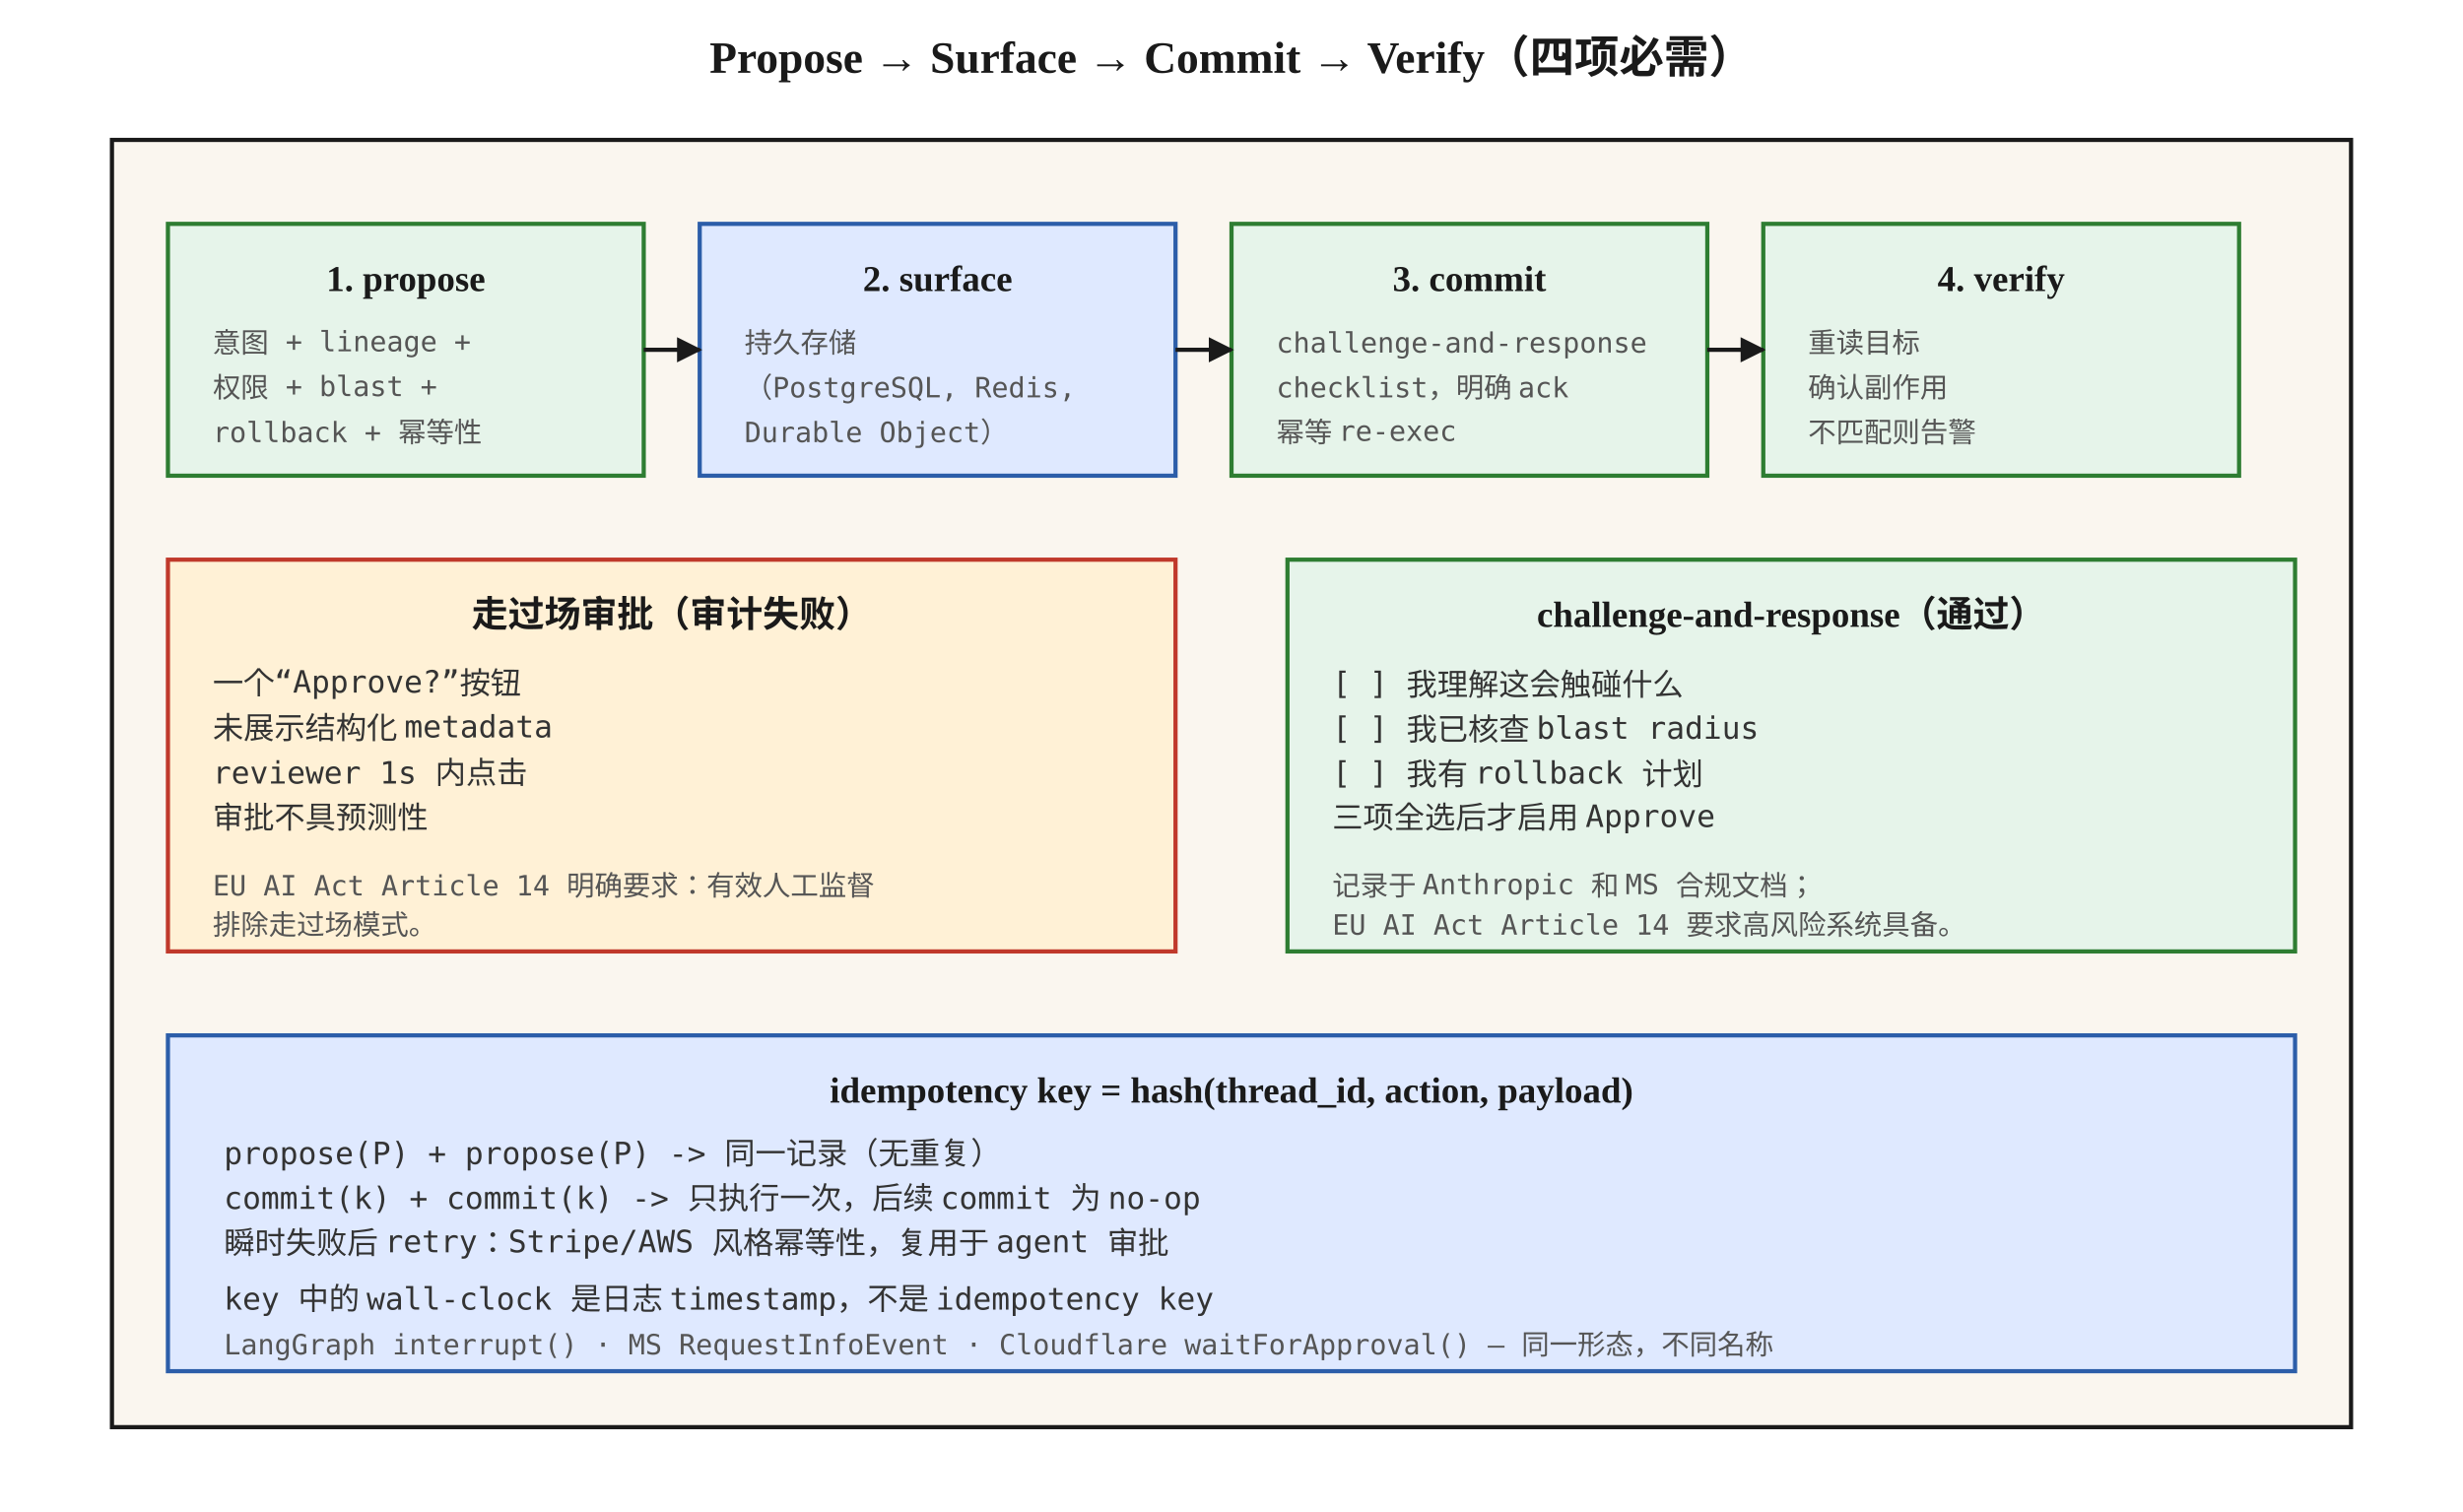
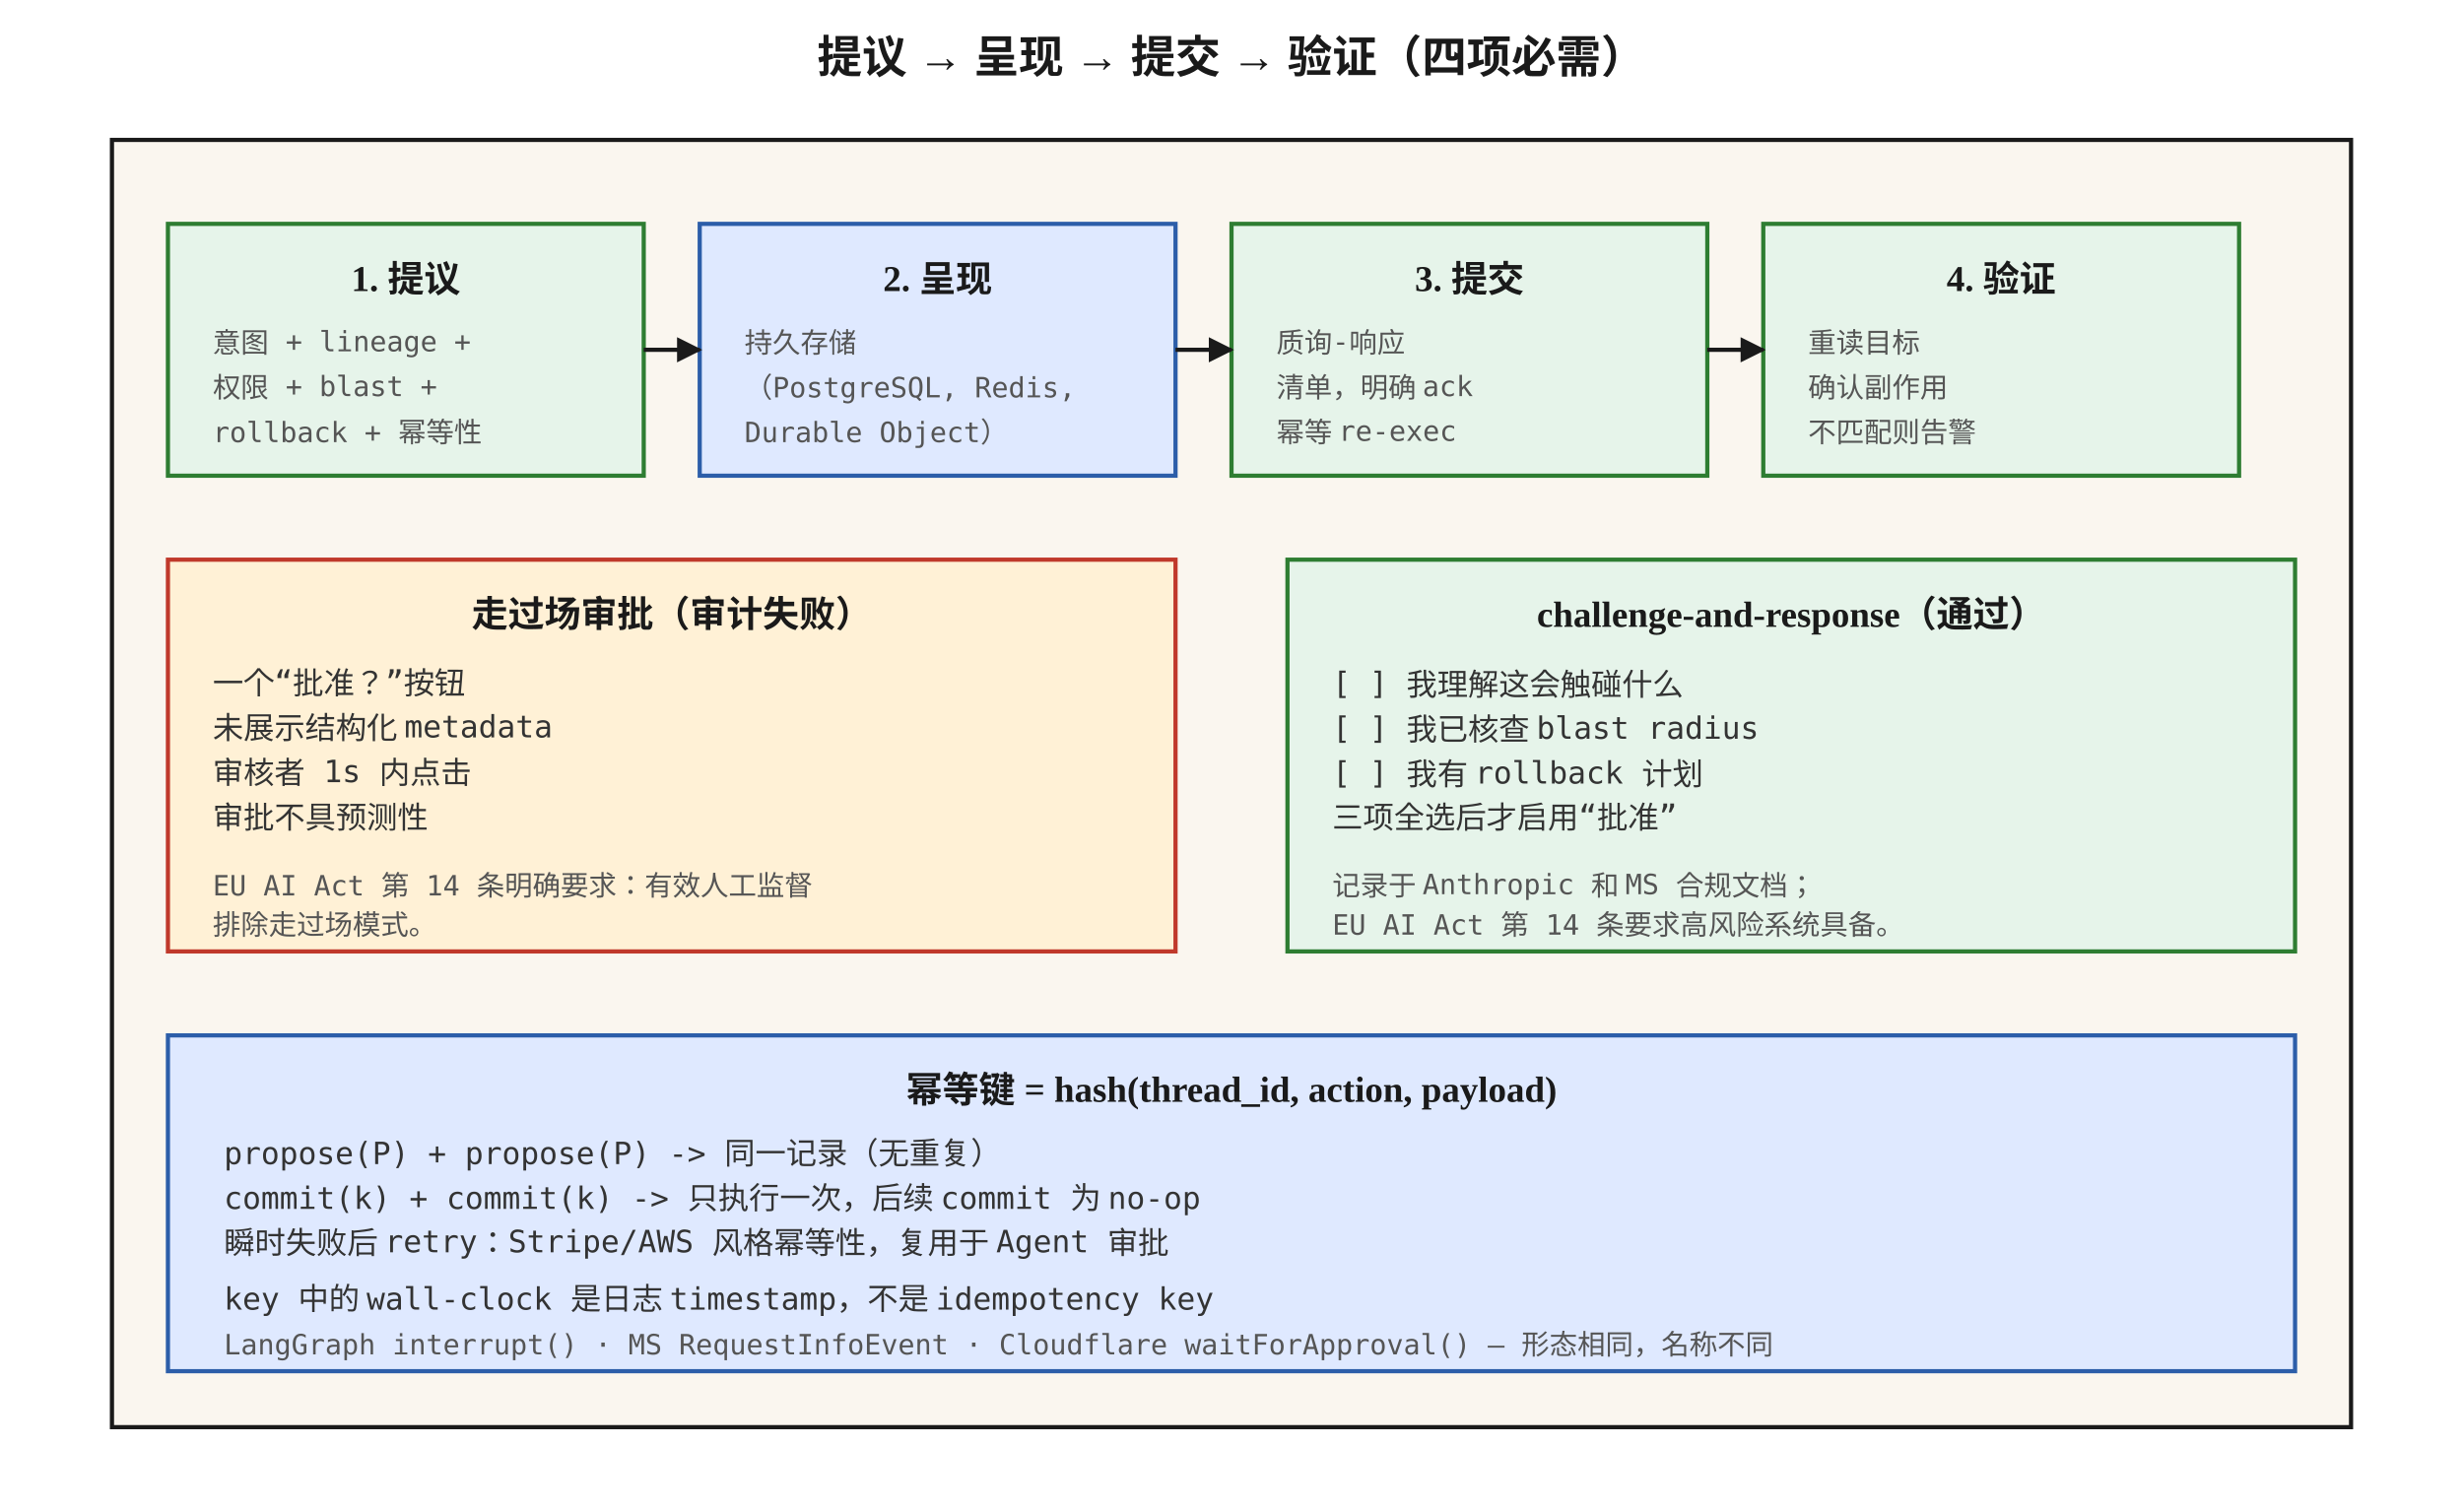
<svg xmlns="http://www.w3.org/2000/svg" viewBox="0 0 880 540" font-family="Georgia, 'Times New Roman', serif">
  <defs>
    <marker id="arrow" viewBox="0 0 10 10" refX="9" refY="5" markerWidth="6" markerHeight="6" orient="auto">
      <path d="M0,0 L10,5 L0,10 z" fill="#1a1a1a" />
    </marker>
    <style>
      .box { fill: #faf6ef; stroke: #1a1a1a; stroke-width: 1.5; }
      .hot { fill: #fff1d6; stroke: #c0392b; stroke-width: 1.5; }
      .cool { fill: #e6f4ea; stroke: #2e7d32; stroke-width: 1.5; }
      .cold { fill: #dfe9ff; stroke: #2c5ea9; stroke-width: 1.5; }
      .label { font-size: 13px; font-weight: 600; fill: #1a1a1a; }
      .content { font-size: 11px; font-family: 'Menlo', monospace; fill: #333; }
      .small { font-size: 10px; font-family: 'Menlo', monospace; fill: #555; }
      .title { font-size: 16px; font-weight: 700; fill: #1a1a1a; }
    </style>
  </defs>
-   <text x="440" y="26" text-anchor="middle" class="title">Propose → Surface → Commit → Verify（四项必需）</text>
+   <text x="440" y="26" text-anchor="middle" class="title">提议 → 呈现 → 提交 → 验证（四项必需）</text>
  <rect x="40" y="50" width="800" height="460" class="box" />
  <rect x="60" y="80" width="170" height="90" class="cool" />
-   <text x="145" y="104" text-anchor="middle" class="label">1. propose</text>
+   <text x="145" y="104" text-anchor="middle" class="label">1. 提议</text>
  <text x="76" y="126" class="small">意图 + lineage +</text>
  <text x="76" y="142" class="small">权限 + blast +</text>
  <text x="76" y="158" class="small">rollback + 幂等性</text>
  <rect x="250" y="80" width="170" height="90" class="cold" />
-   <text x="335" y="104" text-anchor="middle" class="label">2. surface</text>
+   <text x="335" y="104" text-anchor="middle" class="label">2. 呈现</text>
  <text x="266" y="126" class="small">持久存储</text>
  <text x="266" y="142" class="small">（PostgreSQL, Redis,</text>
  <text x="266" y="158" class="small">Durable Object）</text>
  <rect x="440" y="80" width="170" height="90" class="cool" />
-   <text x="525" y="104" text-anchor="middle" class="label">3. commit</text>
-   <text x="456" y="126" class="small">challenge-and-response</text>
-   <text x="456" y="142" class="small">checklist，明确 ack</text>
+   <text x="525" y="104" text-anchor="middle" class="label">3. 提交</text>
+   <text x="456" y="126" class="small">质询-响应</text>
+   <text x="456" y="142" class="small">清单，明确 ack</text>
  <text x="456" y="158" class="small">幂等 re-exec</text>
  <rect x="630" y="80" width="170" height="90" class="cool" />
-   <text x="715" y="104" text-anchor="middle" class="label">4. verify</text>
+   <text x="715" y="104" text-anchor="middle" class="label">4. 验证</text>
  <text x="646" y="126" class="small">重读目标</text>
  <text x="646" y="142" class="small">确认副作用</text>
  <text x="646" y="158" class="small">不匹配则告警</text>
  <path d="M230 125 L250 125" stroke="#1a1a1a" stroke-width="1.5" marker-end="url(#arrow)" />
  <path d="M420 125 L440 125" stroke="#1a1a1a" stroke-width="1.5" marker-end="url(#arrow)" />
  <path d="M610 125 L630 125" stroke="#1a1a1a" stroke-width="1.5" marker-end="url(#arrow)" />
  <rect x="60" y="200" width="360" height="140" class="hot" />
  <text x="240" y="224" text-anchor="middle" class="label">走过场审批（审计失败）</text>
-   <text x="76" y="248" class="content">一个“Approve?”按钮</text>
+   <text x="76" y="248" class="content">一个“批准？”按钮</text>
  <text x="76" y="264" class="content">未展示结构化 metadata</text>
-   <text x="76" y="280" class="content">reviewer 1s 内点击</text>
+   <text x="76" y="280" class="content">审核者 1s 内点击</text>
  <text x="76" y="296" class="content">审批不具预测性</text>
-   <text x="76" y="320" class="small">EU AI Act Article 14 明确要求：有效人工监督</text>
+   <text x="76" y="320" class="small">EU AI Act 第 14 条明确要求：有效人工监督</text>
  <text x="76" y="334" class="small">排除走过场模式。</text>
  <rect x="460" y="200" width="360" height="140" class="cool" />
  <text x="640" y="224" text-anchor="middle" class="label">challenge-and-response（通过）</text>
  <text x="476" y="248" class="content">[ ] 我理解这会触碰什么</text>
  <text x="476" y="264" class="content">[ ] 我已核查 blast radius</text>
  <text x="476" y="280" class="content">[ ] 我有 rollback 计划</text>
-   <text x="476" y="296" class="content">三项全选后才启用 Approve</text>
+   <text x="476" y="296" class="content">三项全选后才启用“批准”</text>
  <text x="476" y="320" class="small">记录于 Anthropic 和 MS 合规文档；</text>
-   <text x="476" y="334" class="small">EU AI Act Article 14 要求高风险系统具备。</text>
+   <text x="476" y="334" class="small">EU AI Act 第 14 条要求高风险系统具备。</text>
  <rect x="60" y="370" width="760" height="120" class="cold" />
-   <text x="440" y="394" text-anchor="middle" class="label">idempotency key = hash(thread_id, action, payload)</text>
+   <text x="440" y="394" text-anchor="middle" class="label">幂等键 = hash(thread_id, action, payload)</text>
  <text x="80" y="416" class="content">propose(P) + propose(P) -&gt; 同一记录（无重复）</text>
  <text x="80" y="432" class="content">commit(k) + commit(k) -&gt; 只执行一次，后续 commit 为 no-op</text>
-   <text x="80" y="448" class="content">瞬时失败后 retry：Stripe/AWS 风格幂等性，复用于 agent 审批</text>
+   <text x="80" y="448" class="content">瞬时失败后 retry：Stripe/AWS 风格幂等性，复用于 Agent 审批</text>
  <text x="80" y="468" class="content">key 中的 wall-clock 是日志 timestamp，不是 idempotency key</text>
-   <text x="80" y="484" class="small">LangGraph interrupt() · MS RequestInfoEvent · Cloudflare waitForApproval() — 同一形态，不同名称</text>
+   <text x="80" y="484" class="small">LangGraph interrupt() · MS RequestInfoEvent · Cloudflare waitForApproval() — 形态相同，名称不同</text>
</svg>
